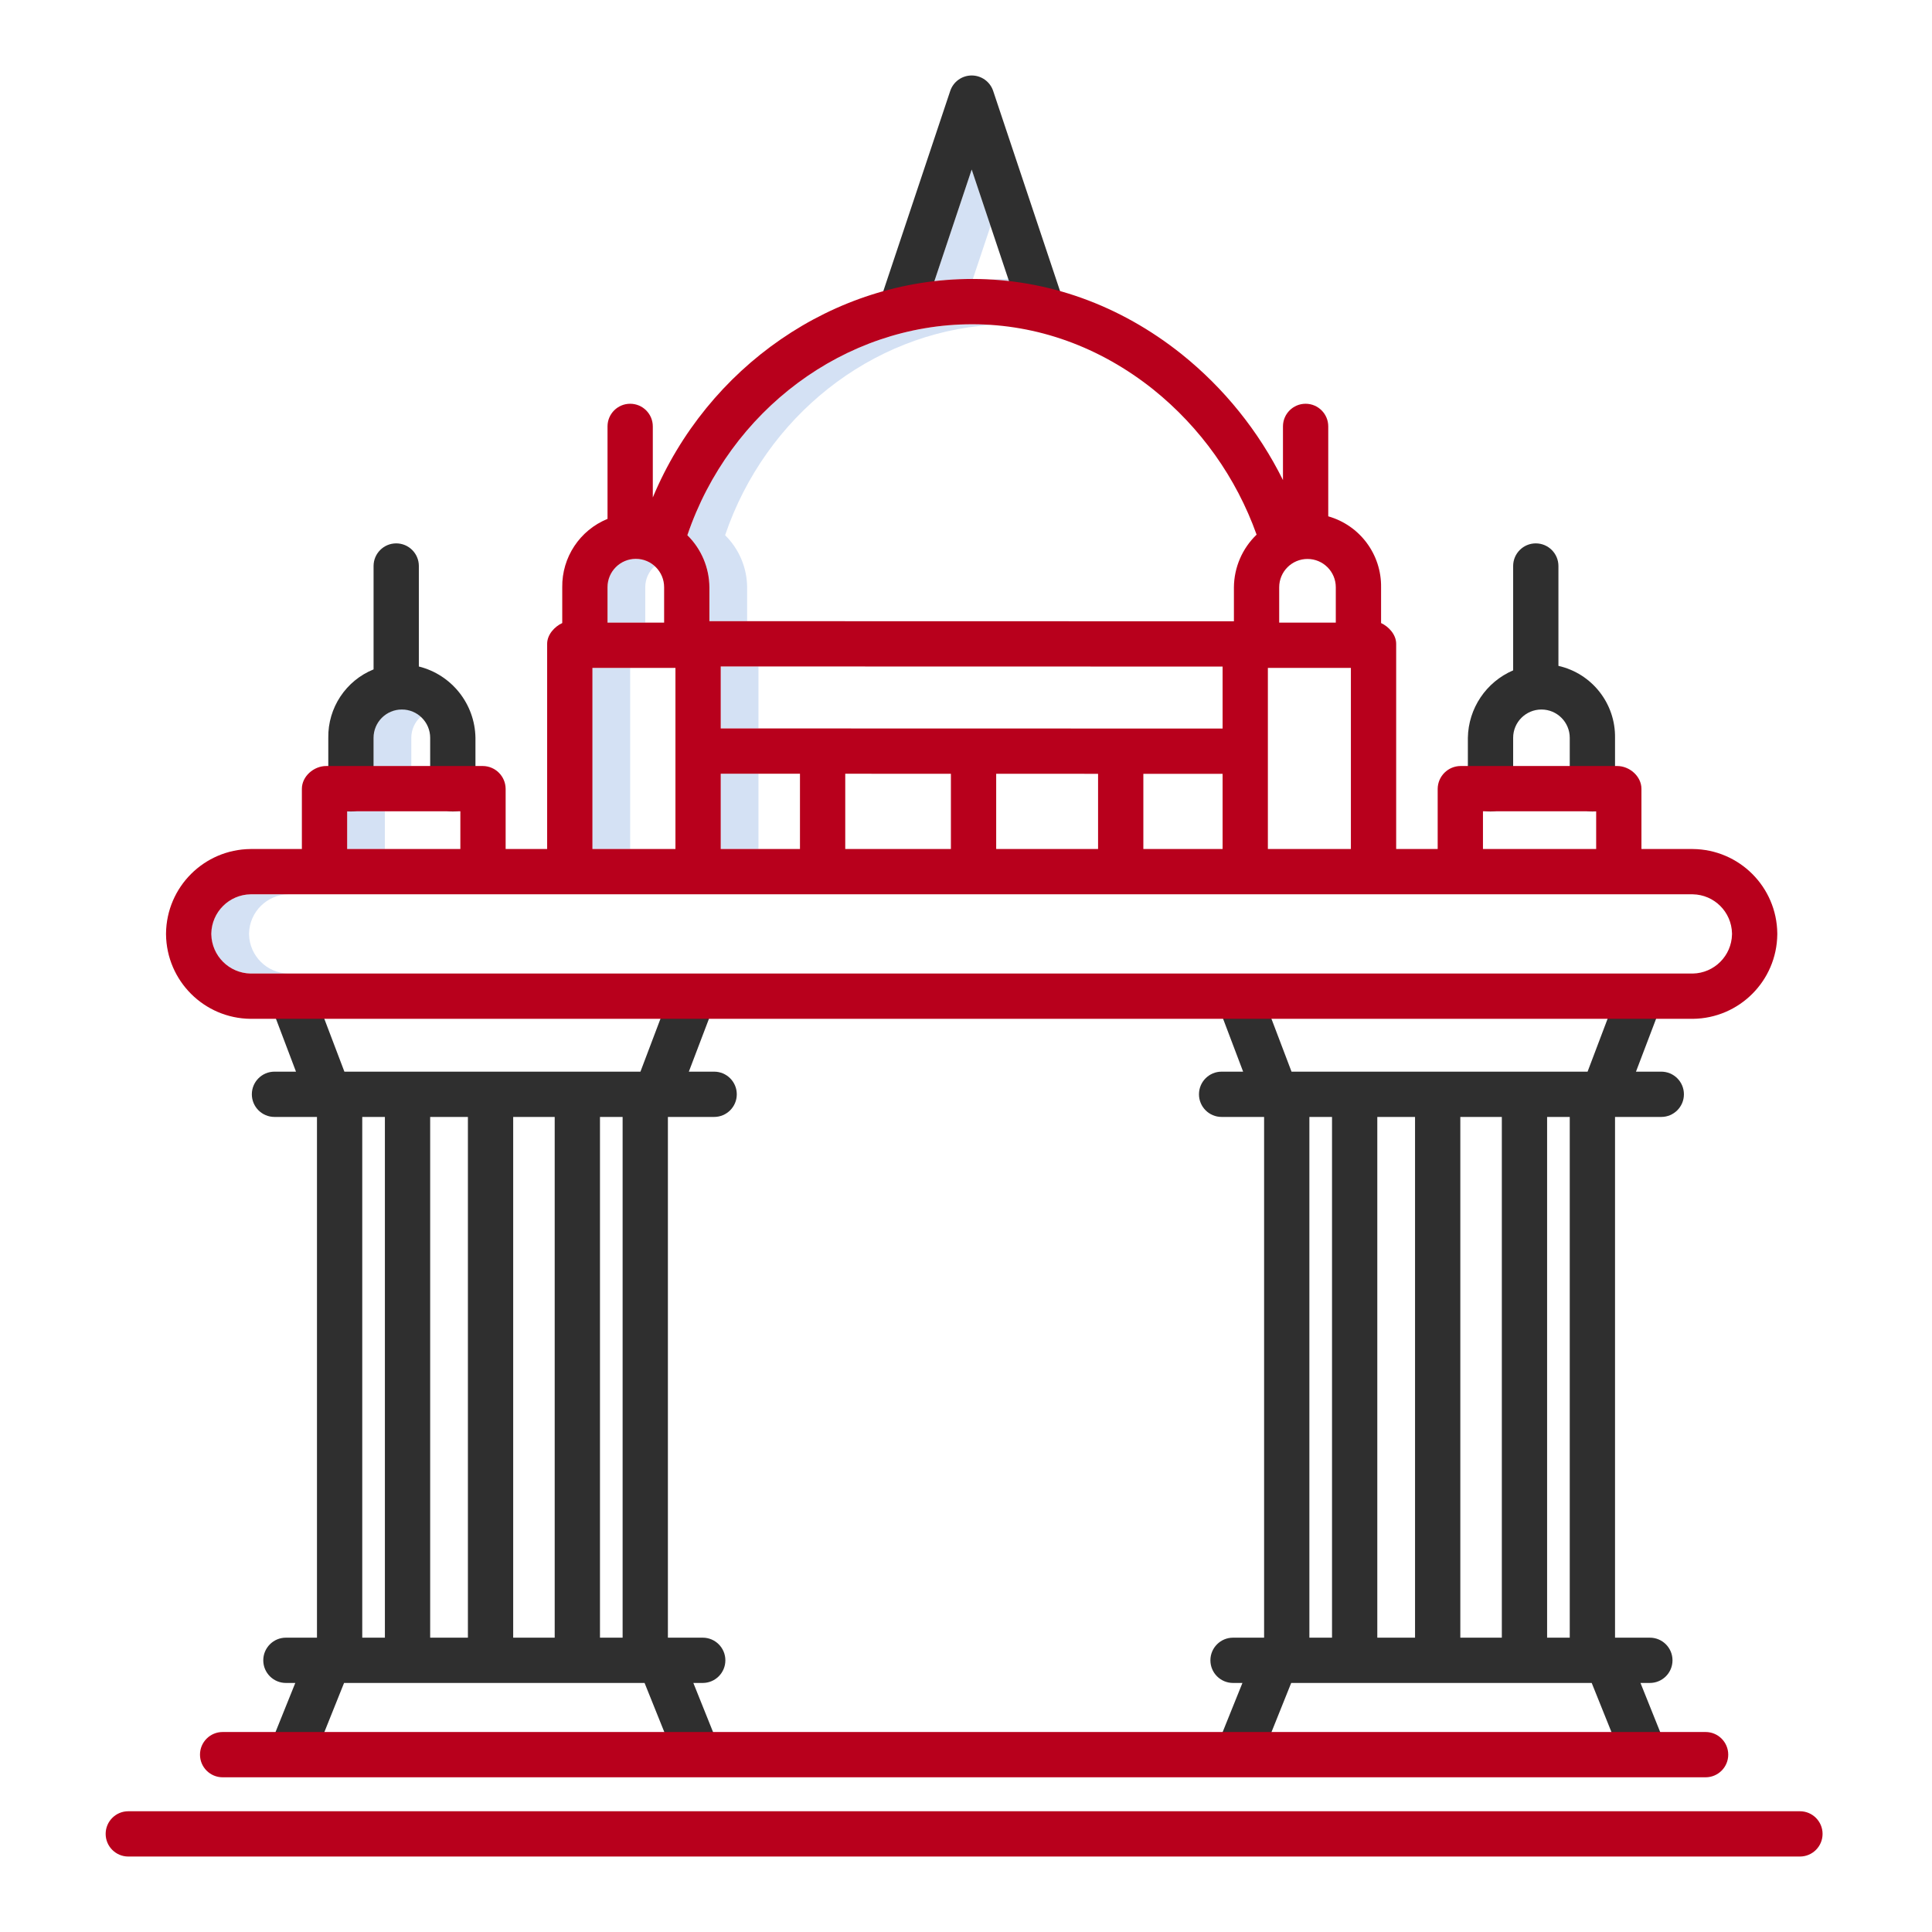
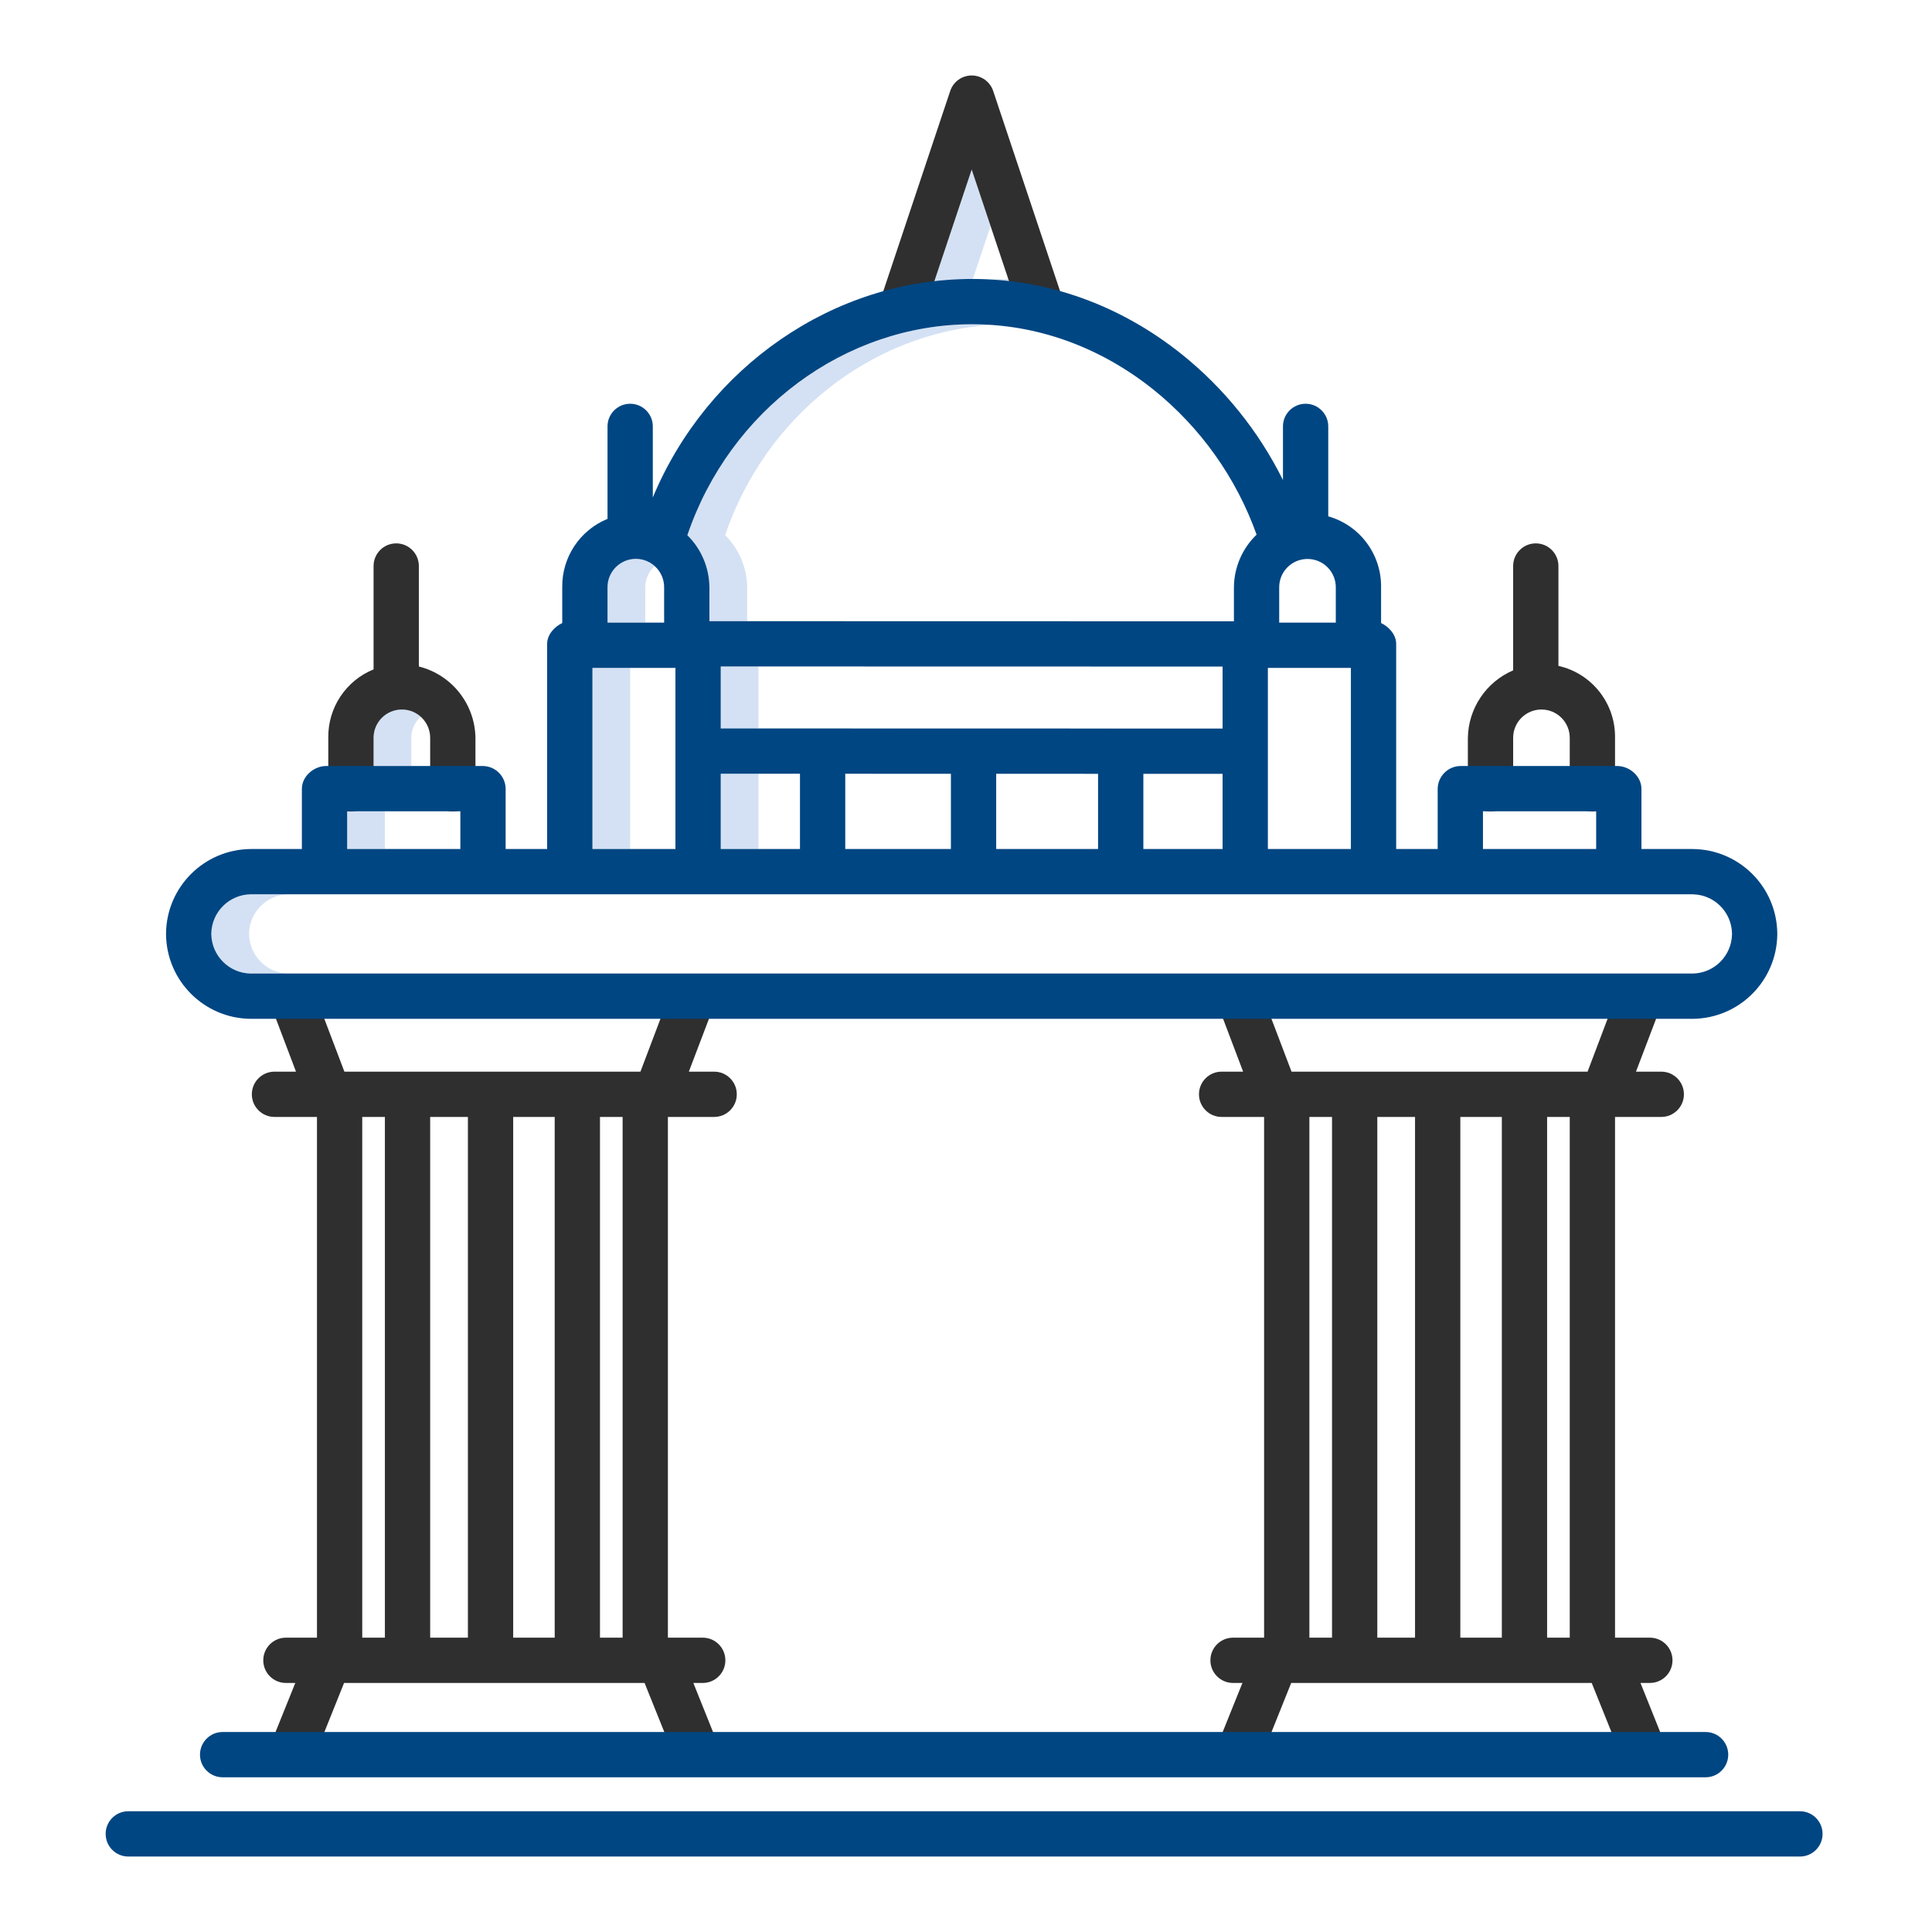
<svg xmlns="http://www.w3.org/2000/svg" id="Layer_1" data-name="Layer 1" viewBox="0 0 512 512" width="512" height="512">
  <path d="M257.816,73.934l4.693-14.043-5-14.961-9.888,29.585a87.089,87.089,0,0,1,10.026-.583Z" style="fill:#d4e1f4" />
  <path d="M262.575,74.082q2.418.146,4.817.42l-.189-.564Q264.88,73.95,262.575,74.082Z" style="fill:#d4e1f4" />
  <path d="M198,164.617v-8.986a19.574,19.574,0,0,0-5.841-13.795c10.667-31.446,38.7-53.588,70.46-55.72-1.652-.111-3.308-.184-4.972-.184-33.8,0-64.261,22.807-75.488,55.9A19.574,19.574,0,0,1,188,155.631v8.986l139,.032v0Z" style="fill:#d4e1f4" />
  <polygon points="201 193.043 201 176.62 191 176.618 191 193.043 324 193.074 324 193.072 201 193.043" style="fill:#d4e1f4" />
  <rect x="191" y="205.045" width="10" height="19.955" style="fill:#d4e1f4" />
  <path d="M173.5,150.033a7.485,7.485,0,0,0-12.5,5.6V165h10v-9.369A7.511,7.511,0,0,1,173.5,150.033Z" style="fill:#d4e1f4" />
  <rect x="157" y="177" width="10" height="48" style="fill:#d4e1f4" />
  <path d="M103.769,215h-1.538a5.4,5.4,0,0,0,1.538,0Z" style="fill:#d4e1f4" />
  <path d="M93.769,215a5.4,5.4,0,0,1-1.538,0H92v10h10V215Z" style="fill:#d4e1f4" />
  <path d="M111.5,189.931a7.485,7.485,0,0,0-12.5,5.6V203h10v-7.471A7.511,7.511,0,0,1,111.5,189.931Z" style="fill:#d4e1f4" />
  <path d="M66,247.631v-.282A10.6,10.6,0,0,1,76.4,237h-10A10.6,10.6,0,0,0,56,247.349v.282A10.617,10.617,0,0,0,66.4,258h10A10.617,10.617,0,0,1,66,247.631Z" style="fill:#d4e1f4" />
  <path d="M257.509,44.93l13.075,39.124,11.381-3.8L263.2,24.1a6,6,0,0,0-11.381,0L233.053,80.25l11.381,3.8Z" style="fill:#2f2f2f" />
  <path d="M395,215.055a6,6,0,0,0,6-6V195.529a7.5,7.5,0,1,1,15,0v13.526a6,6,0,1,0,12,0V195.529a19.247,19.247,0,0,0-15-19.065V150a6,6,0,0,0-12,0v27.652a19.818,19.818,0,0,0-12,17.877v13.526A6,6,0,0,0,395,215.055Z" style="fill:#2f2f2f" />
  <path d="M93,215.055a6,6,0,0,0,6-6V195.529a7.5,7.5,0,1,1,15,0v13.526a6,6,0,0,0,12,0V195.529a19.8,19.8,0,0,0-15-18.9V150a6,6,0,0,0-12,0v27.394a19.251,19.251,0,0,0-12,18.135v13.526A6,6,0,0,0,93,215.055Z" style="fill:#2f2f2f" />
  <path d="M72.744,296H84V434H75.77a6,6,0,1,0,0,12h2.486l-6.8,16.881L82.6,467.393,91.181,446h79.638l8.579,21.338,11.142-4.4L183.744,446h2.486a6,6,0,1,0,0-12H177V296h12.256a6,6,0,0,0,0-12H182.55l7.024-18.465-11.227-4.311L169.724,284H91.268l-8.623-22.7L71.417,265.46,78.441,284h-5.7a6,6,0,0,0,0,12ZM96,296h6V434H96Zm28,138H114V296h10Zm12-138h11V434H136Zm29,138h-6V296h6Z" style="fill:#2f2f2f" />
  <path d="M323.744,296H335V434h-8.23a6,6,0,0,0,0,12h2.486l-6.8,16.881,11.142,4.512L342.181,446h79.638l8.579,21.338,11.142-4.4L434.744,446h2.486a6,6,0,0,0,0-12H428V296h12.256a6,6,0,0,0,0-12H433.55l7.024-18.465-11.227-4.311L420.724,284H342.268l-8.623-22.7-11.228,4.161L329.441,284h-5.7a6,6,0,0,0,0,12ZM347,296h6V434h-6Zm28,138H365V296h10Zm12-138h11V434H387Zm29,138h-6V296h6Z" style="fill:#2f2f2f" />
-   <path d="M66.4,270H448.613A22.611,22.611,0,0,0,471,247.631v-.282A22.593,22.593,0,0,0,448.613,225H435V209.055c0-3.314-3.132-6.055-6.445-6.055H387.077A6.113,6.113,0,0,0,381,209.055V225H370V170.616c0-2.462-2-4.576-4-5.5v-9.485a19.273,19.273,0,0,0-14-18.8V113a6,6,0,0,0-12,0v14.225a99.4,99.4,0,0,0-26.895-33.4c-16.33-13.016-35.507-19.9-55.458-19.9-36.789,0-70.222,23.34-84.647,57.909V113a6,6,0,0,0-12,0v24.51a19.287,19.287,0,0,0-12,18.121v9.485c-2,.924-4,3.038-4,5.5V225H134V209.055A6.1,6.1,0,0,0,127.941,203H86.462C83.149,203,80,205.741,80,209.055V225H66.4A22.608,22.608,0,0,0,44,247.349v.282A22.626,22.626,0,0,0,66.4,270ZM393,215h30v10H393Zm-57,10V177h22v48Zm-12-31.926-133-.031V176.618l133,.03ZM191,205.043l21,0V225H191Zm33,.008,28,.006V225H224Zm40,.009,27,.007V225H264Zm39,.01,21,0V225H303Zm51-49.439V165H339v-9.369a7.5,7.5,0,1,1,15,0Zm-96.353-69.7c17.2,0,33.8,5.975,47.978,17.28a86.827,86.827,0,0,1,27.387,38.476A19.575,19.575,0,0,0,327,155.631v9.018l-139-.032v-8.986a19.574,19.574,0,0,0-5.841-13.795C193.386,108.739,223.845,85.932,257.647,85.932ZM168.5,148.1a7.513,7.513,0,0,1,7.5,7.526V165H161v-9.369A7.513,7.513,0,0,1,168.5,148.1ZM157,177h22v48H157ZM92,215h30v10H92ZM56,247.349A10.6,10.6,0,0,1,66.4,237H448.613A10.583,10.583,0,0,1,459,247.349v.282A10.6,10.6,0,0,1,448.613,258H66.4A10.617,10.617,0,0,1,56,247.631Z" style="fill:#b8001c" />
-   <path d="M59,459a6,6,0,0,0,0,12H452a6,6,0,0,0,0-12Z" style="fill:#b8001c" />
-   <path d="M34,492H477a6,6,0,0,0,0-12H34a6,6,0,0,0,0,12Z" style="fill:#b8001c" />
+   <path d="M66.4,270H448.613A22.611,22.611,0,0,0,471,247.631v-.282A22.593,22.593,0,0,0,448.613,225H435V209.055c0-3.314-3.132-6.055-6.445-6.055H387.077A6.113,6.113,0,0,0,381,209.055V225H370V170.616c0-2.462-2-4.576-4-5.5v-9.485a19.273,19.273,0,0,0-14-18.8V113a6,6,0,0,0-12,0v14.225a99.4,99.4,0,0,0-26.895-33.4c-16.33-13.016-35.507-19.9-55.458-19.9-36.789,0-70.222,23.34-84.647,57.909V113a6,6,0,0,0-12,0v24.51a19.287,19.287,0,0,0-12,18.121v9.485c-2,.924-4,3.038-4,5.5V225H134V209.055A6.1,6.1,0,0,0,127.941,203H86.462C83.149,203,80,205.741,80,209.055V225H66.4A22.608,22.608,0,0,0,44,247.349v.282A22.626,22.626,0,0,0,66.4,270ZM393,215h30v10H393Zm-57,10V177h22v48Zm-12-31.926-133-.031V176.618l133,.03ZM191,205.043l21,0V225H191Zm33,.008,28,.006V225H224Zm40,.009,27,.007V225H264Zm39,.01,21,0V225H303Zm51-49.439V165H339v-9.369a7.5,7.5,0,1,1,15,0Zm-96.353-69.7c17.2,0,33.8,5.975,47.978,17.28a86.827,86.827,0,0,1,27.387,38.476A19.575,19.575,0,0,0,327,155.631v9.018l-139-.032v-8.986a19.574,19.574,0,0,0-5.841-13.795C193.386,108.739,223.845,85.932,257.647,85.932ZM168.5,148.1a7.513,7.513,0,0,1,7.5,7.526V165H161v-9.369A7.513,7.513,0,0,1,168.5,148.1ZM157,177h22v48H157ZM92,215h30v10H92ZM56,247.349A10.6,10.6,0,0,1,66.4,237H448.613A10.583,10.583,0,0,1,459,247.349v.282A10.6,10.6,0,0,1,448.613,258H66.4A10.617,10.617,0,0,1,56,247.631Z" style="fill:#004682FF" />
+   <path d="M59,459a6,6,0,0,0,0,12H452a6,6,0,0,0,0-12Z" style="fill:#004682FF" />
+   <path d="M34,492H477a6,6,0,0,0,0-12H34a6,6,0,0,0,0,12Z" style="fill:#004682FF" />
</svg>
